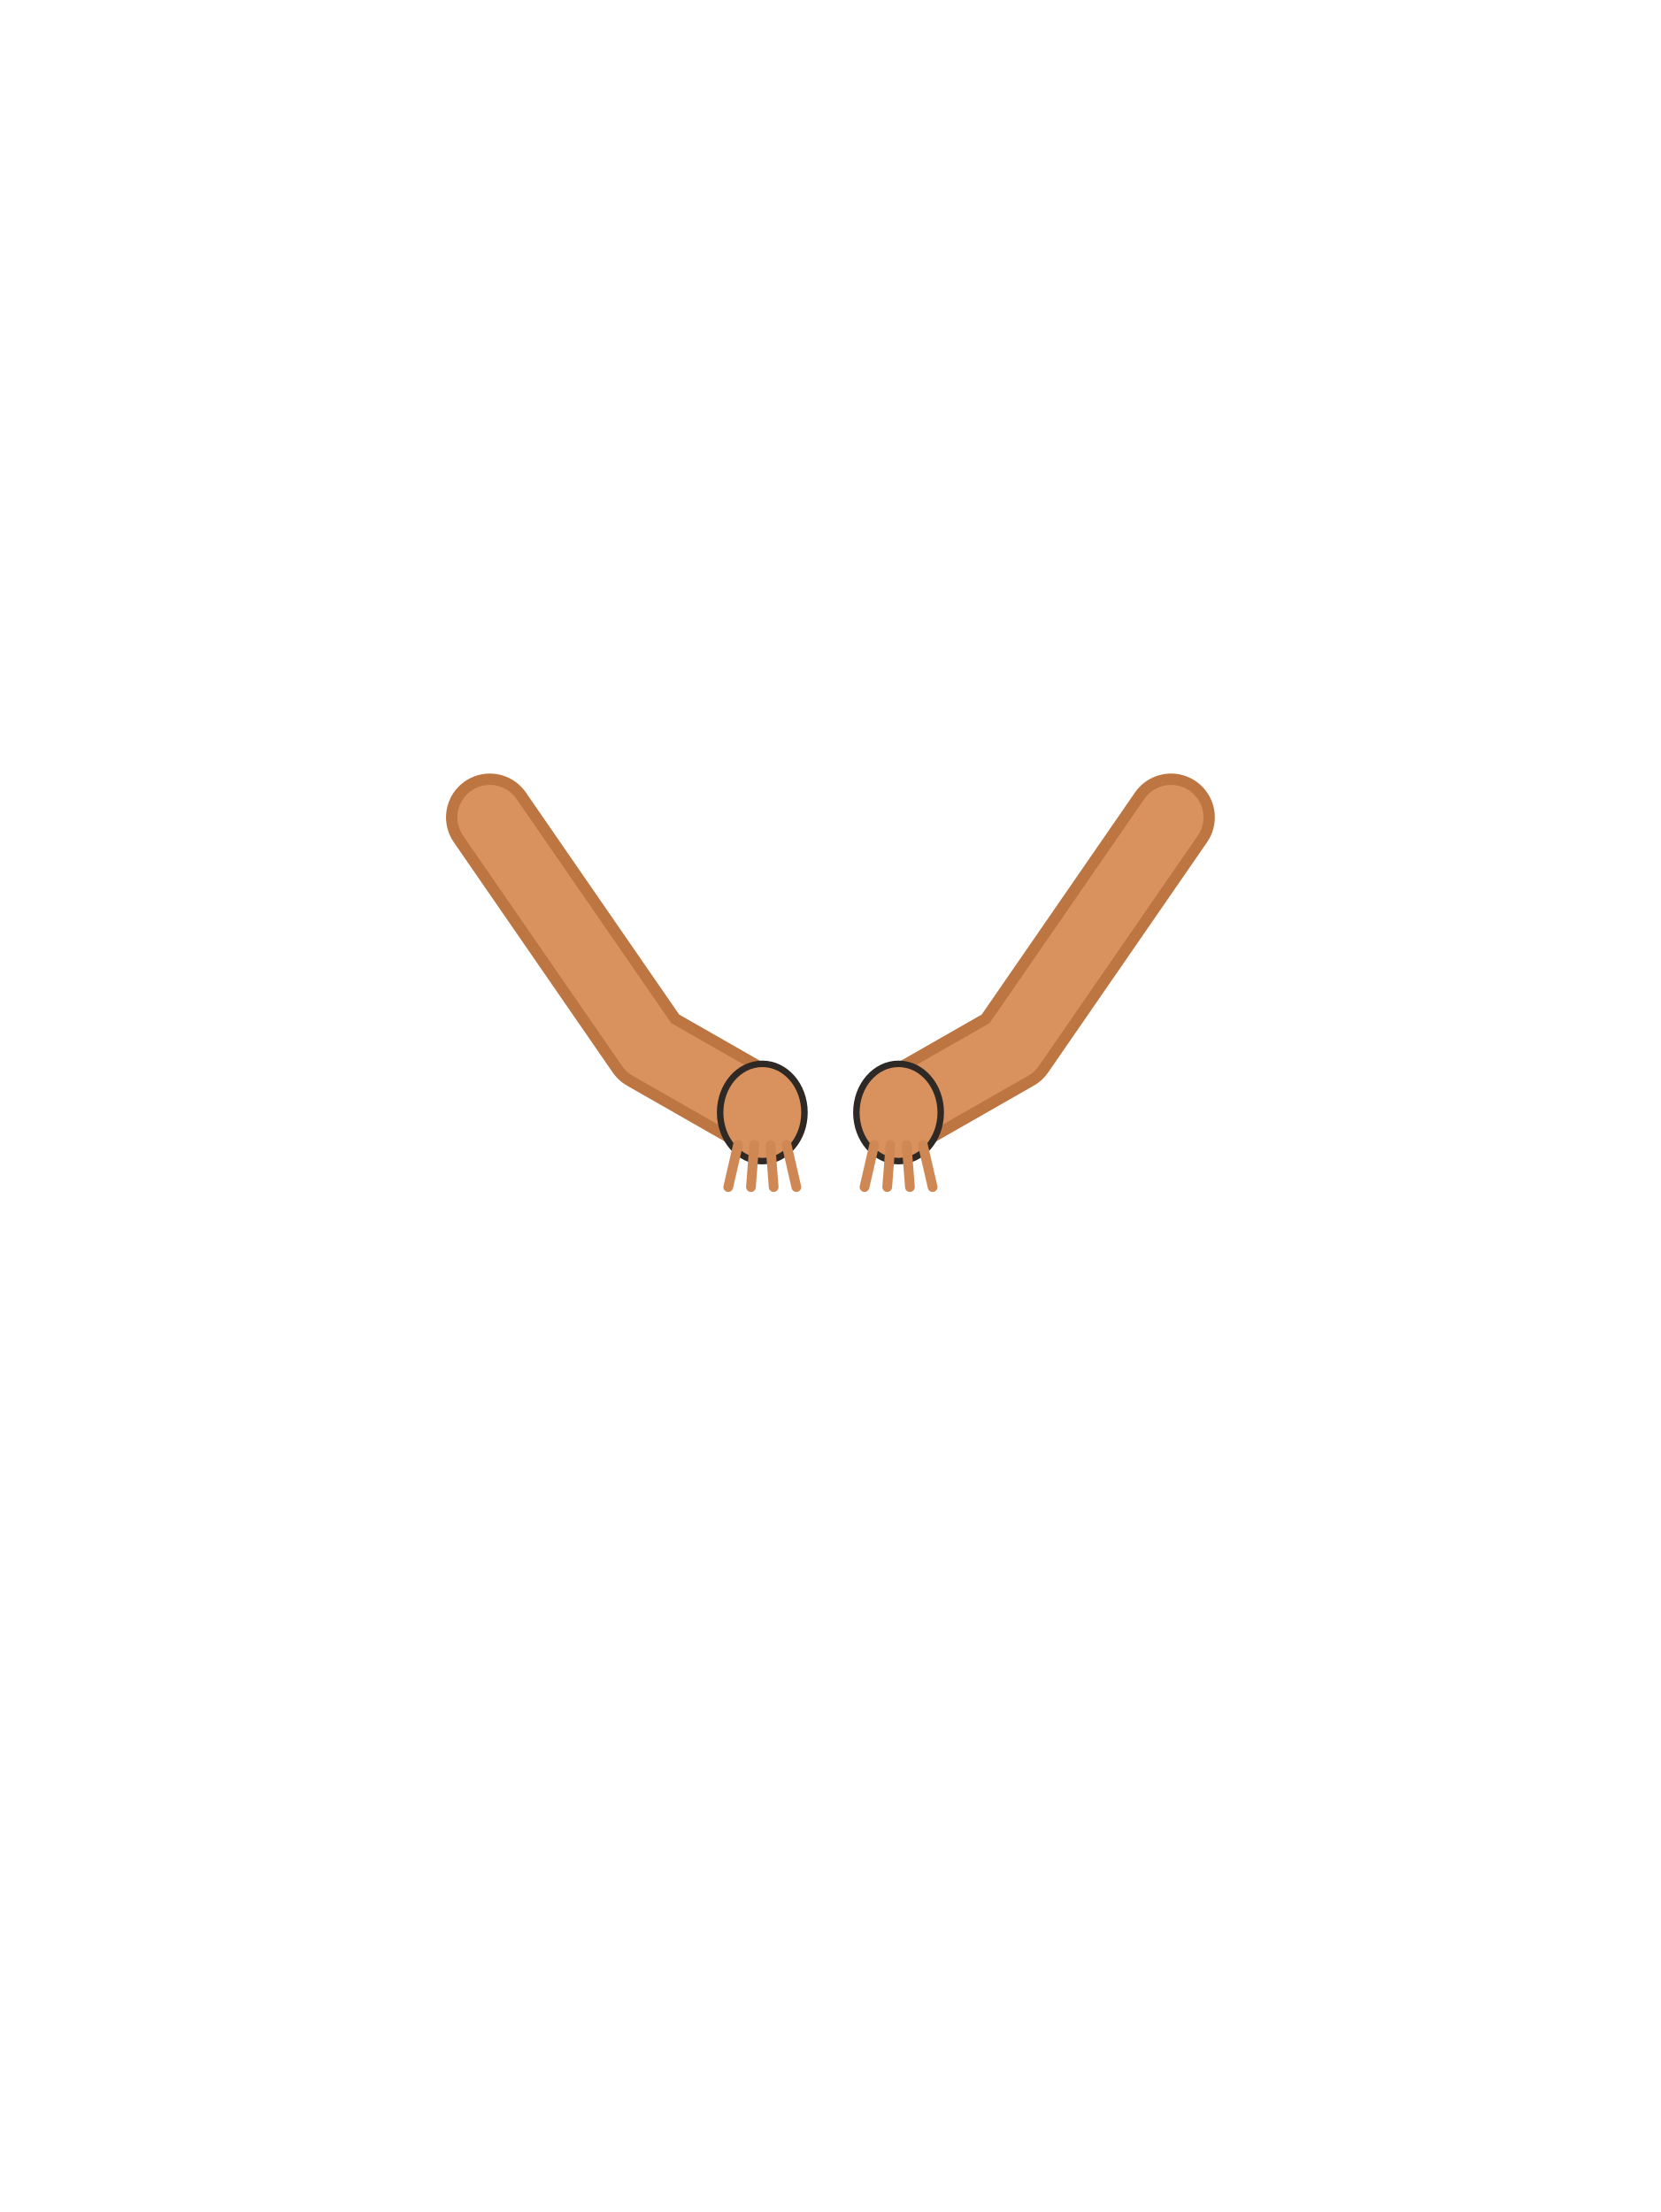
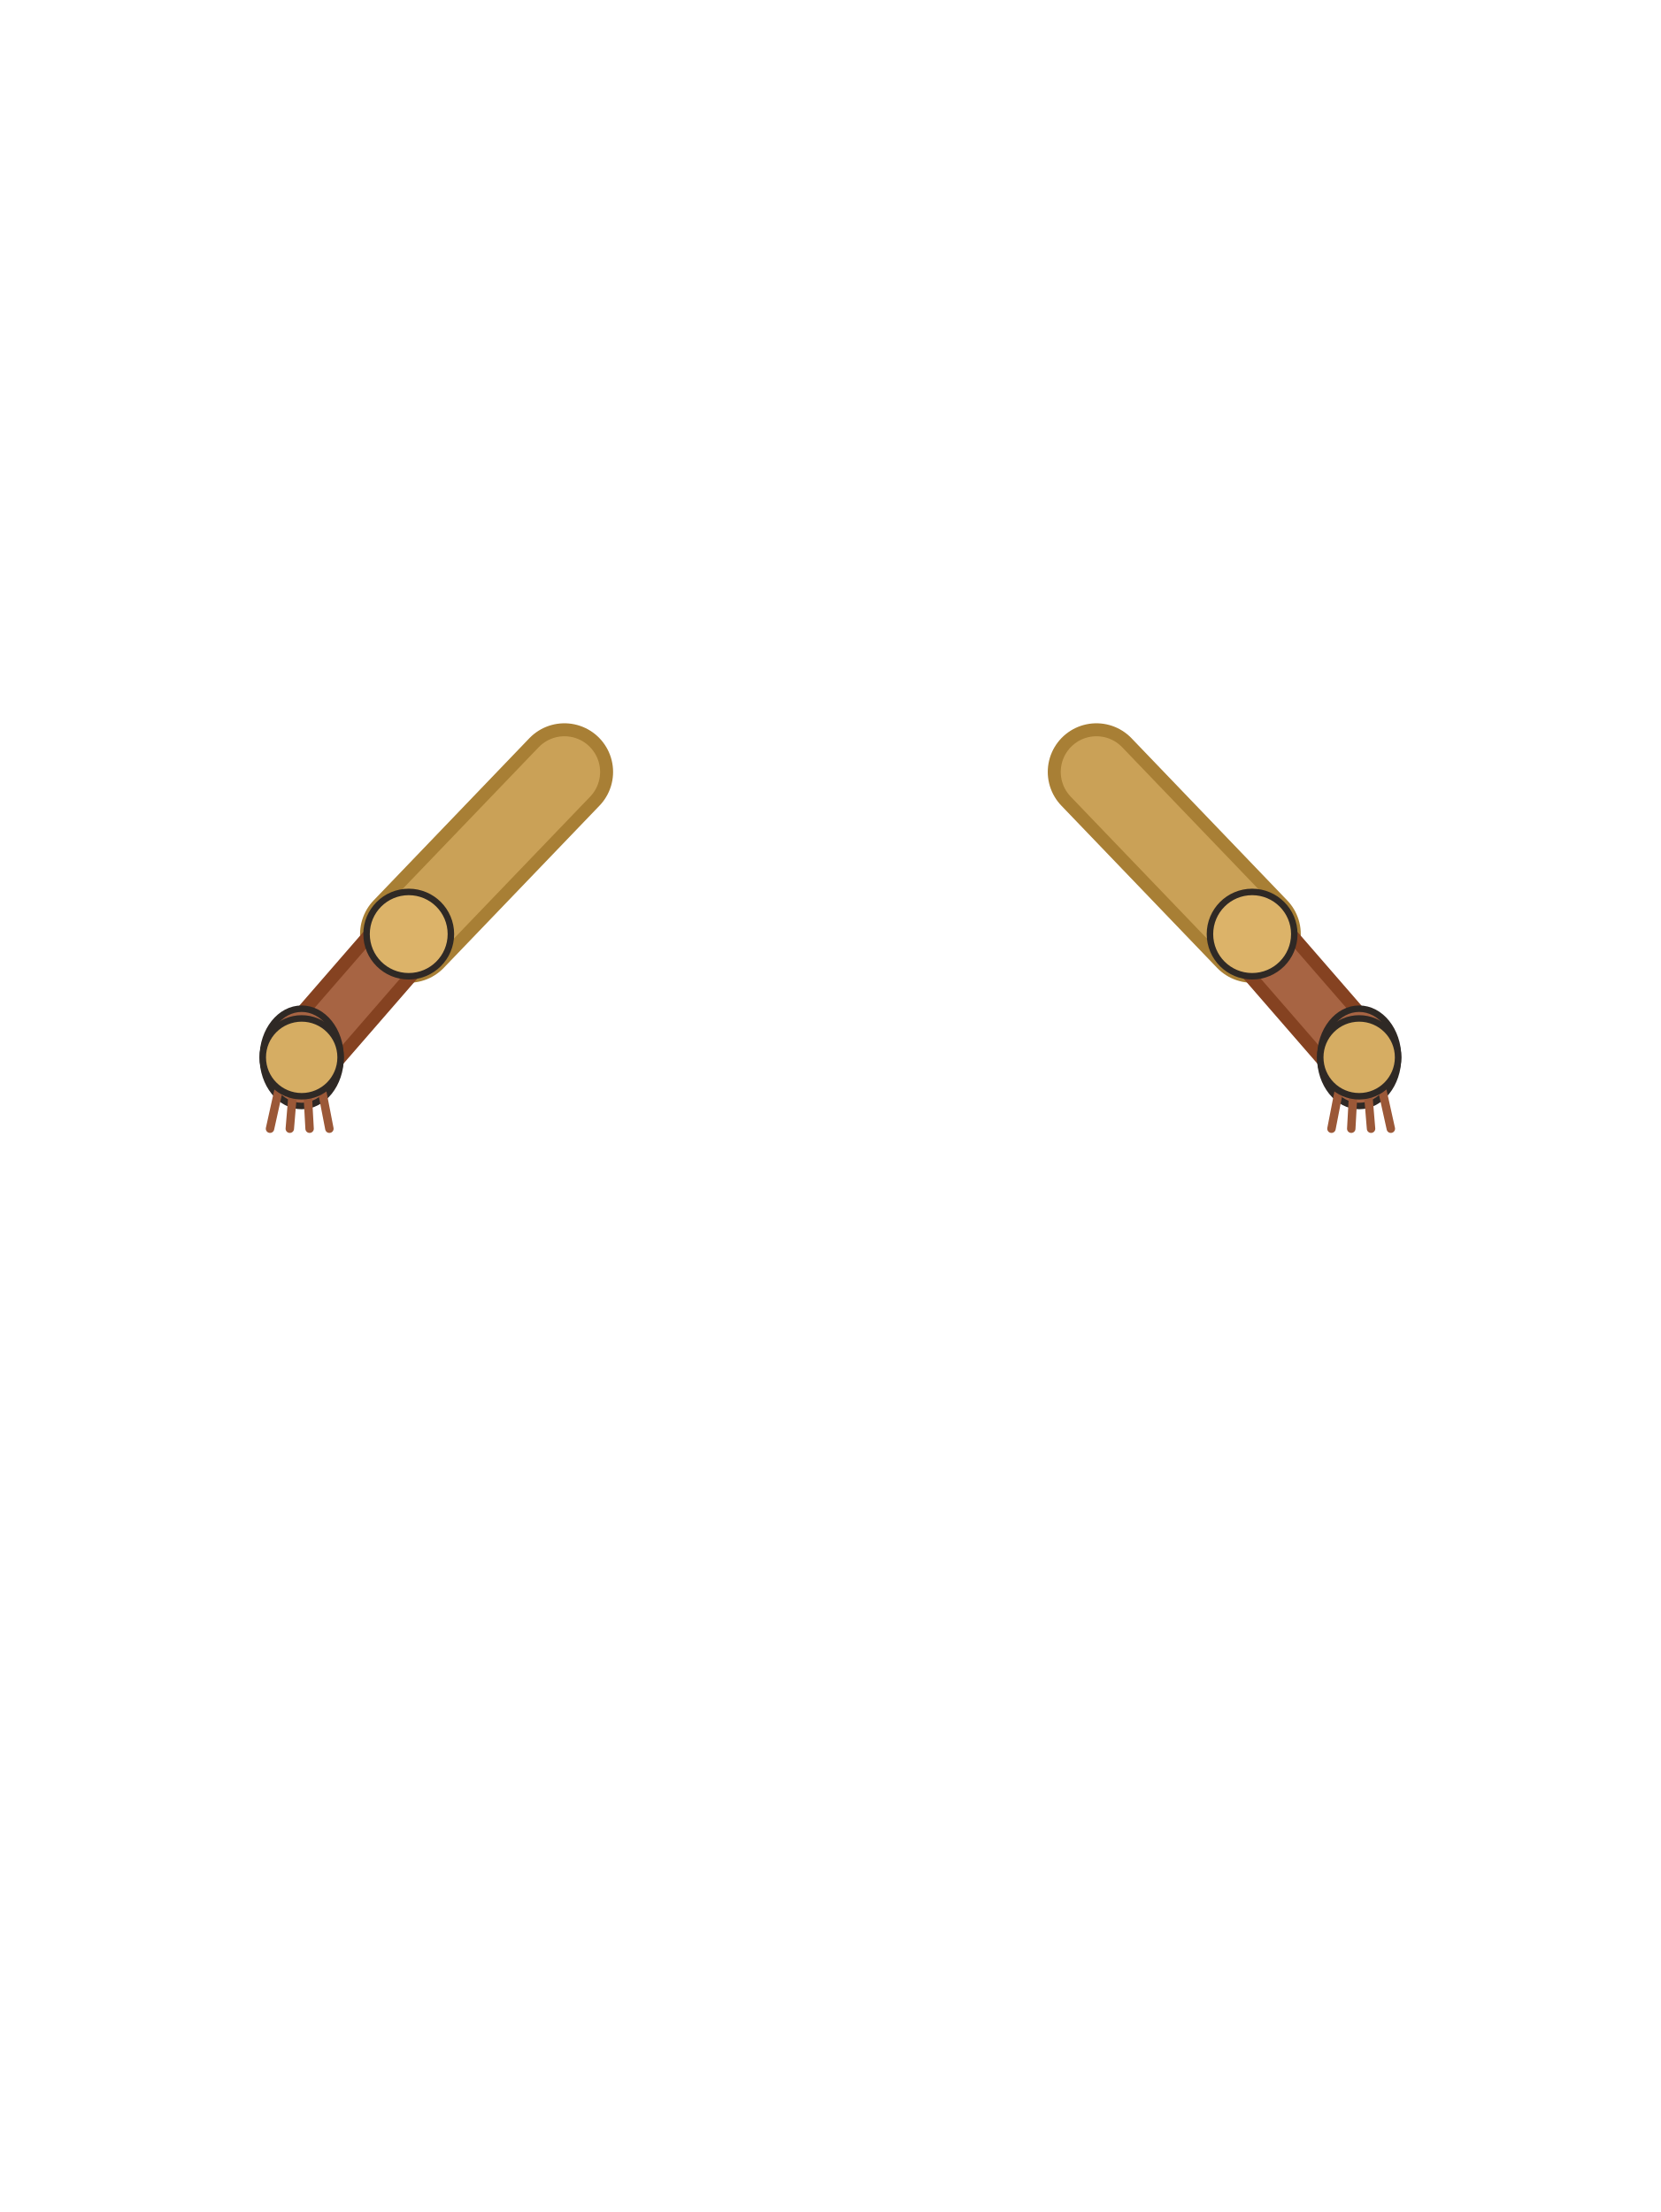
<svg xmlns="http://www.w3.org/2000/svg" baseProfile="full" height="682" version="1.1" viewBox="0 0 512 682" width="512">
  <defs />
-   <polyline fill="none" points="151,252 200,323 235,343" stroke="#bd7541" stroke-linecap="round" stroke-linejoin="round" stroke-width="27" />
-   <polyline fill="none" points="151,252 200,323 235,343" stroke="#d9915d" stroke-linecap="round" stroke-linejoin="round" stroke-width="20" />
-   <ellipse cx="235" cy="343" fill="#d9915d" rx="13" ry="15" stroke="#2f2925" stroke-linecap="round" stroke-linejoin="round" stroke-width="2" />
-   <line stroke="#cf8753" stroke-linecap="round" stroke-width="3" x1="227.5" x2="224.5" y1="353" y2="366" />
-   <line stroke="#cf8753" stroke-linecap="round" stroke-width="3" x1="232.5" x2="231.5" y1="353" y2="366" />
-   <line stroke="#cf8753" stroke-linecap="round" stroke-width="3" x1="237.5" x2="238.5" y1="353" y2="366" />
-   <line stroke="#cf8753" stroke-linecap="round" stroke-width="3" x1="242.5" x2="245.5" y1="353" y2="366" />
-   <polyline fill="none" points="361,252 312,323 277,343" stroke="#bd7541" stroke-linecap="round" stroke-linejoin="round" stroke-width="27" />
-   <polyline fill="none" points="361,252 312,323 277,343" stroke="#d9915d" stroke-linecap="round" stroke-linejoin="round" stroke-width="20" />
-   <ellipse cx="277" cy="343" fill="#d9915d" rx="13" ry="15" stroke="#2f2925" stroke-linecap="round" stroke-linejoin="round" stroke-width="2" />
-   <line stroke="#cf8753" stroke-linecap="round" stroke-width="3" x1="269.5" x2="266.5" y1="353" y2="366" />
-   <line stroke="#cf8753" stroke-linecap="round" stroke-width="3" x1="274.5" x2="273.5" y1="353" y2="366" />
-   <line stroke="#cf8753" stroke-linecap="round" stroke-width="3" x1="279.5" x2="280.5" y1="353" y2="366" />
-   <line stroke="#cf8753" stroke-linecap="round" stroke-width="3" x1="284.5" x2="287.5" y1="353" y2="366" />
+   <polyline fill="none" points="174,238 126,288" stroke="#a87f35" stroke-linecap="round" stroke-linejoin="round" stroke-width="30" />
+   <polyline fill="none" points="174,238 126,288" stroke="#caa157" stroke-linecap="round" stroke-linejoin="round" stroke-width="22" />
+   <polyline fill="none" points="126,288 93,326" stroke="#854221" stroke-linecap="round" stroke-linejoin="round" stroke-width="22" />
+   <polyline fill="none" points="126,288 93,326" stroke="#a76443" stroke-linecap="round" stroke-linejoin="round" stroke-width="14" />
+   <circle cx="126" cy="288" fill="#dcb369" r="13.0" stroke="#2f2925" stroke-width="2" />
+   <ellipse cx="93" cy="326" fill="#a76443" rx="12" ry="15" stroke="#2f2925" stroke-linecap="round" stroke-linejoin="round" stroke-width="2" />
+   <line stroke="#9b5837" stroke-linecap="round" stroke-width="2.6" x1="99.02" x2="101.54" y1="335" y2="348" />
+   <line stroke="#9b5837" stroke-linecap="round" stroke-width="2.6" x1="94.72" x2="95.44" y1="335" y2="348" />
+   <line stroke="#9b5837" stroke-linecap="round" stroke-width="2.6" x1="90.42" x2="89.34" y1="335" y2="348" />
+   <line stroke="#9b5837" stroke-linecap="round" stroke-width="2.6" x1="86.12" x2="83.24" y1="335" y2="348" />
+   <circle cx="93" cy="326" fill="#d6ad63" r="12.0" stroke="#2f2925" stroke-width="2" />
+   <polyline fill="none" points="338,238 386,288" stroke="#a87f35" stroke-linecap="round" stroke-linejoin="round" stroke-width="30" />
+   <polyline fill="none" points="338,238 386,288" stroke="#caa157" stroke-linecap="round" stroke-linejoin="round" stroke-width="22" />
+   <polyline fill="none" points="386,288 419,326" stroke="#854221" stroke-linecap="round" stroke-linejoin="round" stroke-width="22" />
+   <polyline fill="none" points="386,288 419,326" stroke="#a76443" stroke-linecap="round" stroke-linejoin="round" stroke-width="14" />
+   <circle cx="386" cy="288" fill="#dcb369" r="13.0" stroke="#2f2925" stroke-width="2" />
+   <ellipse cx="419" cy="326" fill="#a76443" rx="12" ry="15" stroke="#2f2925" stroke-linecap="round" stroke-linejoin="round" stroke-width="2" />
+   <line stroke="#9b5837" stroke-linecap="round" stroke-width="2.6" x1="412.98" x2="410.46" y1="335" y2="348" />
+   <line stroke="#9b5837" stroke-linecap="round" stroke-width="2.6" x1="417.28" x2="416.56" y1="335" y2="348" />
+   <line stroke="#9b5837" stroke-linecap="round" stroke-width="2.6" x1="421.58" x2="422.66" y1="335" y2="348" />
+   <line stroke="#9b5837" stroke-linecap="round" stroke-width="2.6" x1="425.88" x2="428.76" y1="335" y2="348" />
+   <circle cx="419" cy="326" fill="#d6ad63" r="12.0" stroke="#2f2925" stroke-width="2" />
</svg>
